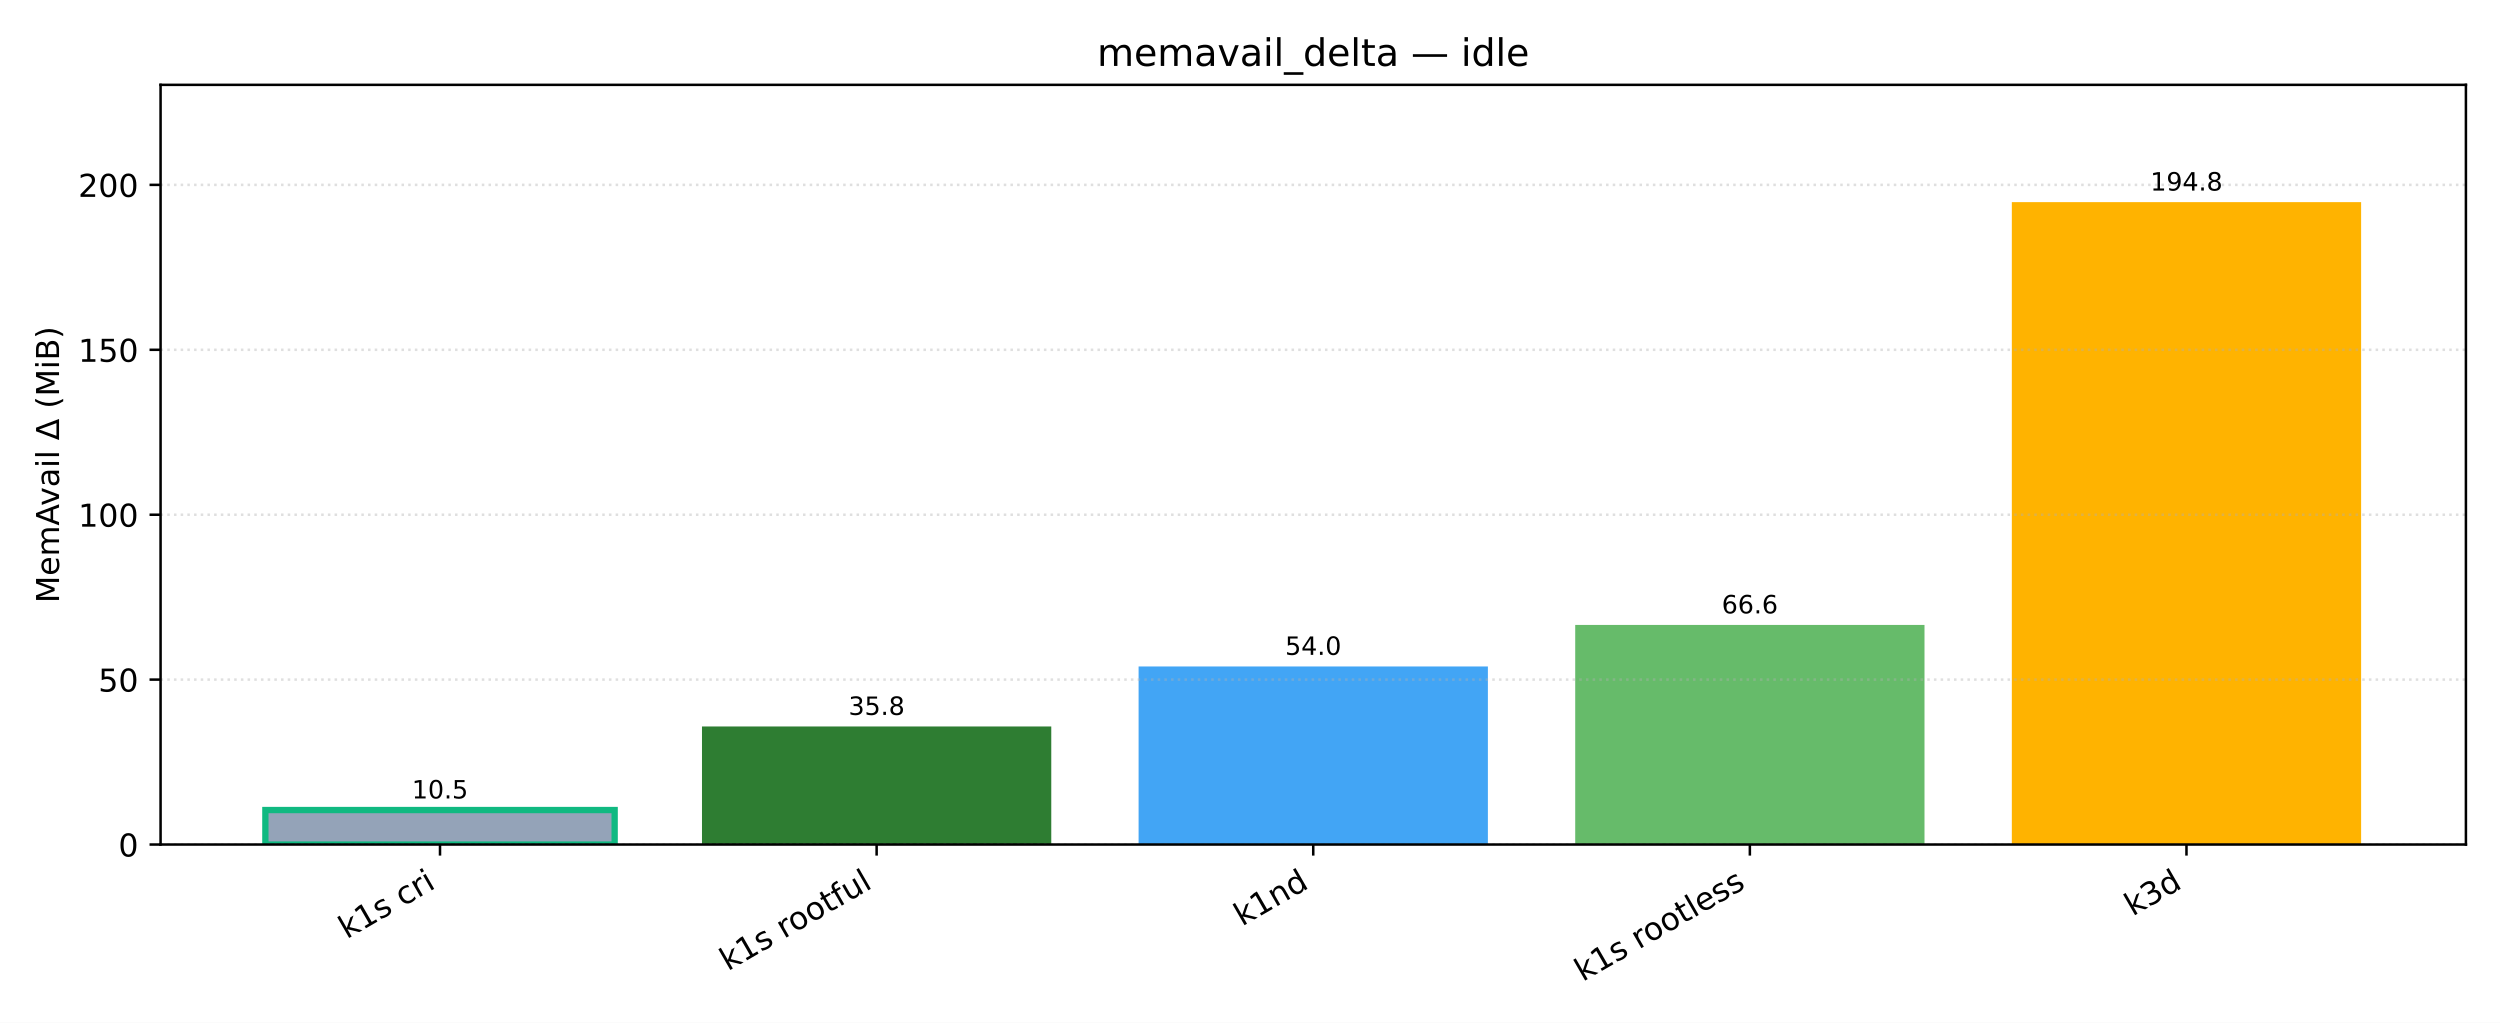
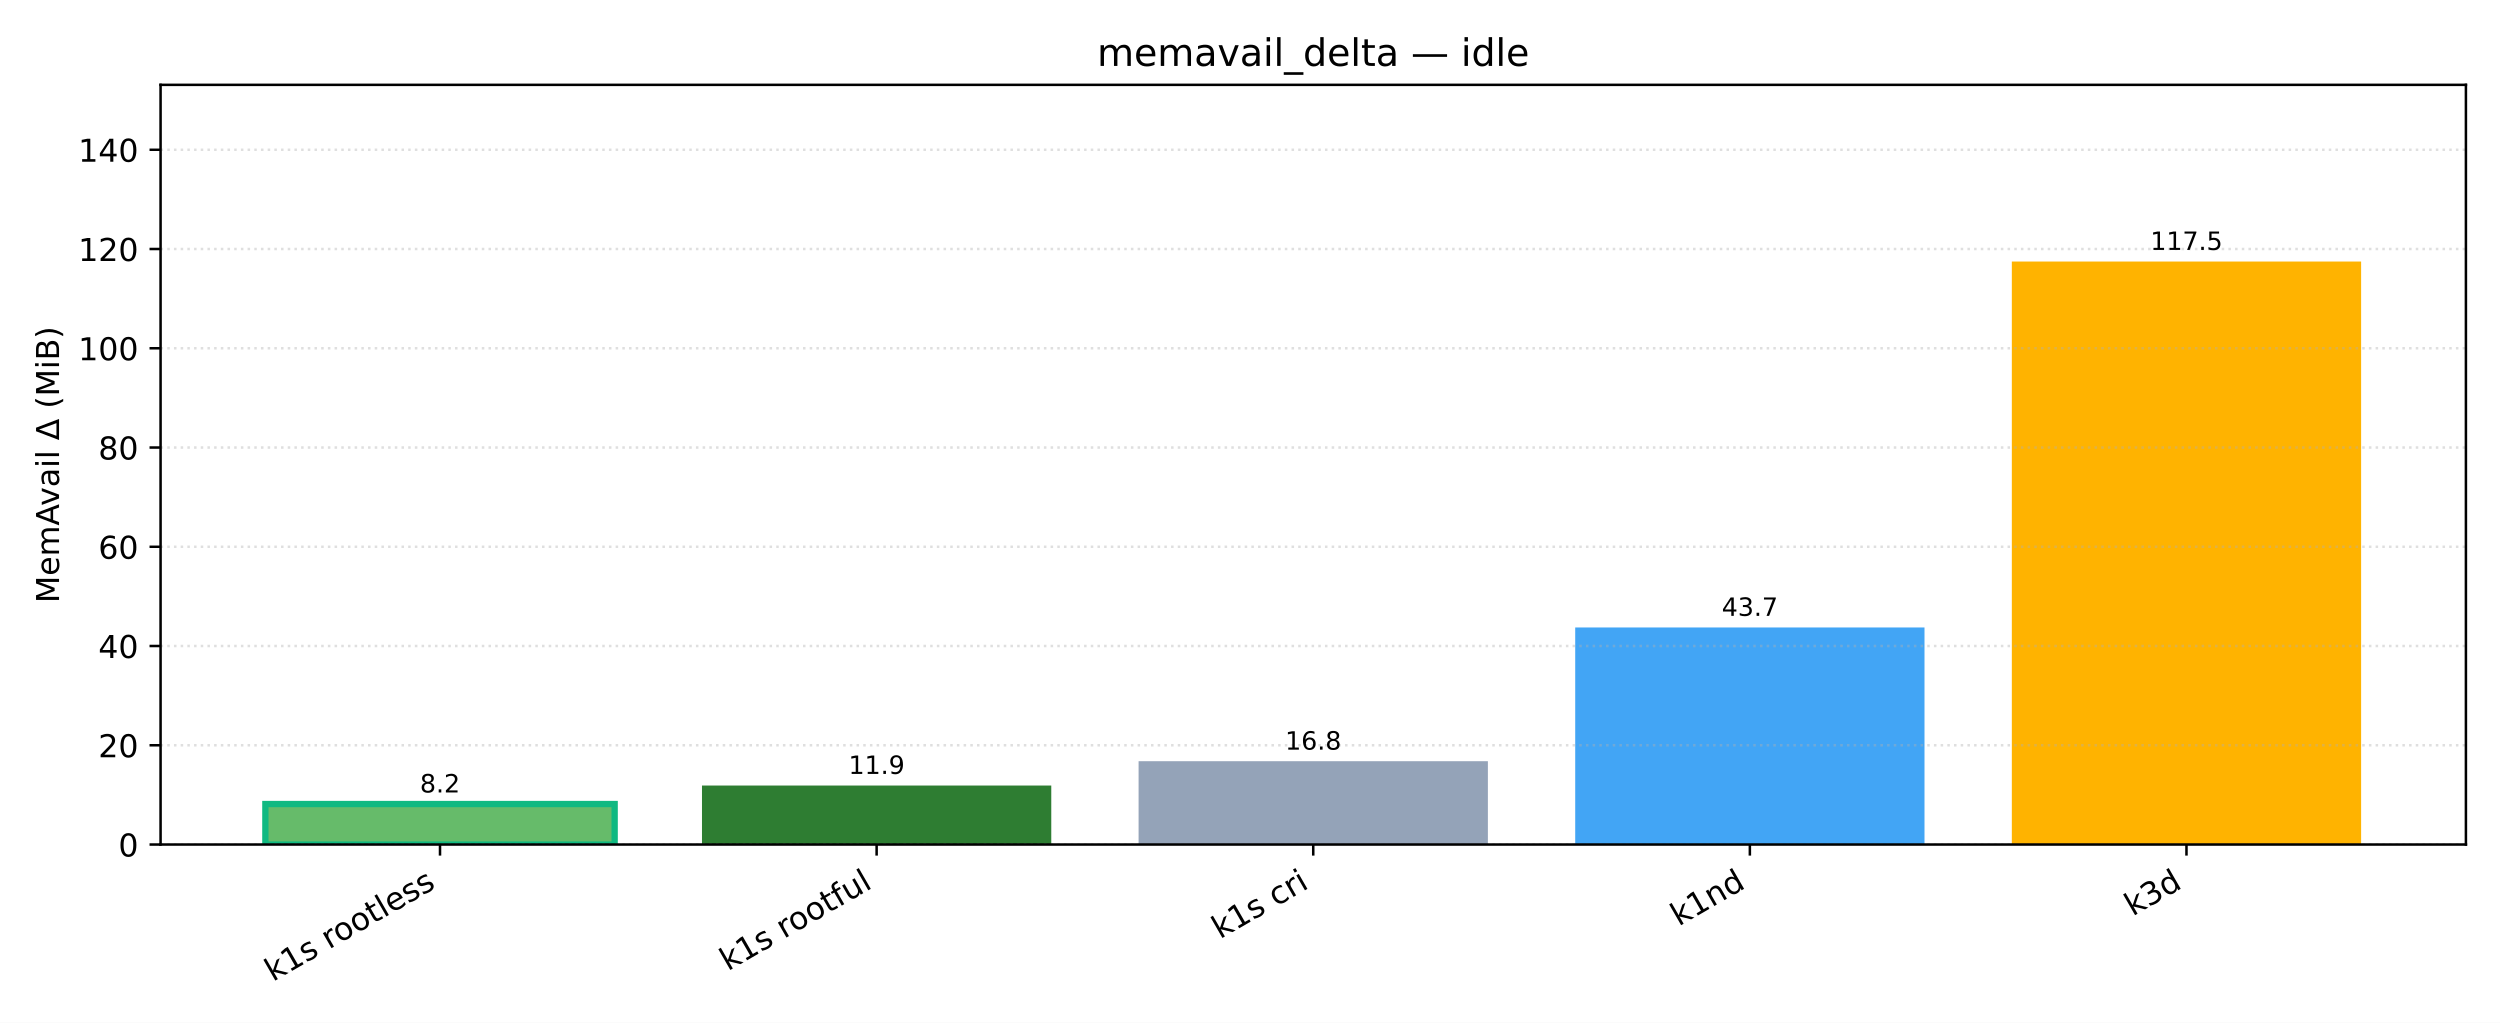
<svg xmlns="http://www.w3.org/2000/svg" xmlns:xlink="http://www.w3.org/1999/xlink" width="792pt" height="324pt" viewBox="0 0 792 324" version="1.1">
  <defs>
    <style type="text/css">*{stroke-linejoin: round; stroke-linecap: butt}</style>
  </defs>
  <g id="figure_1">
    <g id="patch_1">
      <path d="M 0 324  L 792 324  L 792 0  L 0 0  z " style="fill: #ffffff" />
    </g>
    <g id="axes_1">
      <g id="patch_2">
        <path d="M 50.87 267.545  L 781.2 267.545  L 781.2 26.88  L 50.87 26.88  z " style="fill: #ffffff" />
      </g>
      <g id="patch_3">
-         <path d="M 84.067 267.545  L 194.723 267.545  L 194.723 256.619  L 84.067 256.619  z " clip-path="url(#p83963522a8)" style="fill: #94a3b8; stroke: #10b981; stroke-width: 2; stroke-linejoin: miter" />
+         <path d="M 84.067 267.545  L 194.723 267.545  L 194.723 254.717  L 84.067 254.717  z " clip-path="url(#pe40b567019)" style="fill: #66bb6a; stroke: #10b981; stroke-width: 2; stroke-linejoin: miter" />
      </g>
      <g id="patch_4">
-         <path d="M 222.387 267.545  L 333.043 267.545  L 333.043 230.151  L 222.387 230.151  z " clip-path="url(#p83963522a8)" style="fill: #2e7d32" />
+         <path d="M 222.387 267.545  L 333.043 267.545  L 333.043 248.846  L 222.387 248.846  z " clip-path="url(#pe40b567019)" style="fill: #2e7d32" />
      </g>
      <g id="patch_5">
-         <path d="M 360.707 267.545  L 471.363 267.545  L 471.363 211.127  L 360.707 211.127  z " clip-path="url(#p83963522a8)" style="fill: #42a5f5" />
+         <path d="M 360.707 267.545  L 471.363 267.545  L 471.363 241.151  L 360.707 241.151  z " clip-path="url(#pe40b567019)" style="fill: #94a3b8" />
      </g>
      <g id="patch_6">
-         <path d="M 499.027 267.545  L 609.683 267.545  L 609.683 197.985  L 499.027 197.985  z " clip-path="url(#p83963522a8)" style="fill: #66bb6a" />
+         <path d="M 499.027 267.545  L 609.683 267.545  L 609.683 198.771  L 499.027 198.771  z " clip-path="url(#pe40b567019)" style="fill: #42a5f5" />
      </g>
      <g id="patch_7">
-         <path d="M 637.347 267.545  L 748.003 267.545  L 748.003 64.038  L 637.347 64.038  z " clip-path="url(#p83963522a8)" style="fill: #ffb300" />
+         <path d="M 637.347 267.545  L 748.003 267.545  L 748.003 82.844  L 637.347 82.844  z " clip-path="url(#pe40b567019)" style="fill: #ffb300" />
      </g>
      <g id="matplotlib.axis_1">
        <g id="xtick_1">
          <g id="line2d_1">
            <defs>
-               <path id="m6df97c740c" d="M 0 0  L 0 3.5  " style="stroke: #000000; stroke-width: 0.8" />
+               <path id="mf2a57182f2" d="M 0 0  L 0 3.5  " style="stroke: #000000; stroke-width: 0.8" />
            </defs>
            <g>
-               <use xlink:href="#m6df97c740c" x="139.395" y="267.545" style="stroke: #000000; stroke-width: 0.8" />
+               <use xlink:href="#mf2a57182f2" x="139.395" y="267.545" style="stroke: #000000; stroke-width: 0.8" />
            </g>
          </g>
          <g id="text_1">
-             <g transform="translate(109.8384 297.59) rotate(-30) scale(0.1 -0.1)">
+             <g transform="translate(86.45031 311.0931) rotate(-30) scale(0.1 -0.1)">
              <defs>
                <path id="DejaVuSans-6b" d="M 581 4863  L 1159 4863  L 1159 1991  L 2875 3500  L 3609 3500  L 1753 1863  L 3688 0  L 2938 0  L 1159 1709  L 1159 0  L 581 0  L 581 4863  z " transform="scale(0.015625)" />
                <path id="DejaVuSans-31" d="M 794 531  L 1825 531  L 1825 4091  L 703 3866  L 703 4441  L 1819 4666  L 2450 4666  L 2450 531  L 3481 531  L 3481 0  L 794 0  L 794 531  z " transform="scale(0.015625)" />
                <path id="DejaVuSans-73" d="M 2834 3397  L 2834 2853  Q 2591 2978 2328 3040  Q 2066 3103 1784 3103  Q 1356 3103 1142 2972  Q 928 2841 928 2578  Q 928 2378 1081 2264  Q 1234 2150 1697 2047  L 1894 2003  Q 2506 1872 2764 1633  Q 3022 1394 3022 966  Q 3022 478 2636 193  Q 2250 -91 1575 -91  Q 1294 -91 989 -36  Q 684 19 347 128  L 347 722  Q 666 556 975 473  Q 1284 391 1588 391  Q 1994 391 2212 530  Q 2431 669 2431 922  Q 2431 1156 2273 1281  Q 2116 1406 1581 1522  L 1381 1569  Q 847 1681 609 1914  Q 372 2147 372 2553  Q 372 3047 722 3315  Q 1072 3584 1716 3584  Q 2034 3584 2315 3537  Q 2597 3491 2834 3397  z " transform="scale(0.015625)" />
                <path id="DejaVuSans-20" transform="scale(0.015625)" />
-                 <path id="DejaVuSans-63" d="M 3122 3366  L 3122 2828  Q 2878 2963 2633 3030  Q 2388 3097 2138 3097  Q 1578 3097 1268 2742  Q 959 2388 959 1747  Q 959 1106 1268 751  Q 1578 397 2138 397  Q 2388 397 2633 464  Q 2878 531 3122 666  L 3122 134  Q 2881 22 2623 -34  Q 2366 -91 2075 -91  Q 1284 -91 818 406  Q 353 903 353 1747  Q 353 2603 823 3093  Q 1294 3584 2113 3584  Q 2378 3584 2631 3529  Q 2884 3475 3122 3366  z " transform="scale(0.015625)" />
                <path id="DejaVuSans-72" d="M 2631 2963  Q 2534 3019 2420 3045  Q 2306 3072 2169 3072  Q 1681 3072 1420 2755  Q 1159 2438 1159 1844  L 1159 0  L 581 0  L 581 3500  L 1159 3500  L 1159 2956  Q 1341 3275 1631 3429  Q 1922 3584 2338 3584  Q 2397 3584 2469 3576  Q 2541 3569 2628 3553  L 2631 2963  z " transform="scale(0.015625)" />
-                 <path id="DejaVuSans-69" d="M 603 3500  L 1178 3500  L 1178 0  L 603 0  L 603 3500  z M 603 4863  L 1178 4863  L 1178 4134  L 603 4134  L 603 4863  z " transform="scale(0.015625)" />
-               </defs>
-               <use xlink:href="#DejaVuSans-6b" />
-               <use xlink:href="#DejaVuSans-31" transform="translate(57.91016 0)" />
-               <use xlink:href="#DejaVuSans-73" transform="translate(121.5332 0)" />
-               <use xlink:href="#DejaVuSans-20" transform="translate(173.6328 0)" />
-               <use xlink:href="#DejaVuSans-63" transform="translate(205.4199 0)" />
-               <use xlink:href="#DejaVuSans-72" transform="translate(260.4004 0)" />
-               <use xlink:href="#DejaVuSans-69" transform="translate(301.5137 0)" />
-             </g>
-           </g>
-         </g>
-         <g id="xtick_2">
-           <g id="line2d_2">
-             <g>
-               <use xlink:href="#m6df97c740c" x="277.715" y="267.545" style="stroke: #000000; stroke-width: 0.8" />
-             </g>
-           </g>
-           <g id="text_2">
-             <g transform="translate(230.5849 307.7361) rotate(-30) scale(0.1 -0.1)">
-               <defs>
                <path id="DejaVuSans-6f" d="M 1959 3097  Q 1497 3097 1228 2736  Q 959 2375 959 1747  Q 959 1119 1226 758  Q 1494 397 1959 397  Q 2419 397 2687 759  Q 2956 1122 2956 1747  Q 2956 2369 2687 2733  Q 2419 3097 1959 3097  z M 1959 3584  Q 2709 3584 3137 3096  Q 3566 2609 3566 1747  Q 3566 888 3137 398  Q 2709 -91 1959 -91  Q 1206 -91 779 398  Q 353 888 353 1747  Q 353 2609 779 3096  Q 1206 3584 1959 3584  z " transform="scale(0.015625)" />
                <path id="DejaVuSans-74" d="M 1172 4494  L 1172 3500  L 2356 3500  L 2356 3053  L 1172 3053  L 1172 1153  Q 1172 725 1289 603  Q 1406 481 1766 481  L 2356 481  L 2356 0  L 1766 0  Q 1100 0 847 248  Q 594 497 594 1153  L 594 3053  L 172 3053  L 172 3500  L 594 3500  L 594 4494  L 1172 4494  z " transform="scale(0.015625)" />
-                 <path id="DejaVuSans-66" d="M 2375 4863  L 2375 4384  L 1825 4384  Q 1516 4384 1395 4259  Q 1275 4134 1275 3809  L 1275 3500  L 2222 3500  L 2222 3053  L 1275 3053  L 1275 0  L 697 0  L 697 3053  L 147 3053  L 147 3500  L 697 3500  L 697 3744  Q 697 4328 969 4595  Q 1241 4863 1831 4863  L 2375 4863  z " transform="scale(0.015625)" />
-                 <path id="DejaVuSans-75" d="M 544 1381  L 544 3500  L 1119 3500  L 1119 1403  Q 1119 906 1312 657  Q 1506 409 1894 409  Q 2359 409 2629 706  Q 2900 1003 2900 1516  L 2900 3500  L 3475 3500  L 3475 0  L 2900 0  L 2900 538  Q 2691 219 2414 64  Q 2138 -91 1772 -91  Q 1169 -91 856 284  Q 544 659 544 1381  z M 1991 3584  L 1991 3584  z " transform="scale(0.015625)" />
                <path id="DejaVuSans-6c" d="M 603 4863  L 1178 4863  L 1178 0  L 603 0  L 603 4863  z " transform="scale(0.015625)" />
-               </defs>
-               <use xlink:href="#DejaVuSans-6b" />
-               <use xlink:href="#DejaVuSans-31" transform="translate(57.91016 0)" />
-               <use xlink:href="#DejaVuSans-73" transform="translate(121.5332 0)" />
-               <use xlink:href="#DejaVuSans-20" transform="translate(173.6328 0)" />
-               <use xlink:href="#DejaVuSans-72" transform="translate(205.4199 0)" />
-               <use xlink:href="#DejaVuSans-6f" transform="translate(244.2832 0)" />
-               <use xlink:href="#DejaVuSans-6f" transform="translate(305.4648 0)" />
-               <use xlink:href="#DejaVuSans-74" transform="translate(366.6465 0)" />
-               <use xlink:href="#DejaVuSans-66" transform="translate(405.8555 0)" />
-               <use xlink:href="#DejaVuSans-75" transform="translate(441.0605 0)" />
-               <use xlink:href="#DejaVuSans-6c" transform="translate(504.4395 0)" />
-             </g>
-           </g>
-         </g>
-         <g id="xtick_3">
-           <g id="line2d_3">
-             <g>
-               <use xlink:href="#m6df97c740c" x="416.035" y="267.545" style="stroke: #000000; stroke-width: 0.8" />
-             </g>
-           </g>
-           <g id="text_3">
-             <g transform="translate(393.4839 293.5454) rotate(-30) scale(0.1 -0.1)">
-               <defs>
-                 <path id="DejaVuSans-6e" d="M 3513 2113  L 3513 0  L 2938 0  L 2938 2094  Q 2938 2591 2744 2837  Q 2550 3084 2163 3084  Q 1697 3084 1428 2787  Q 1159 2491 1159 1978  L 1159 0  L 581 0  L 581 3500  L 1159 3500  L 1159 2956  Q 1366 3272 1645 3428  Q 1925 3584 2291 3584  Q 2894 3584 3203 3211  Q 3513 2838 3513 2113  z " transform="scale(0.015625)" />
-                 <path id="DejaVuSans-64" d="M 2906 2969  L 2906 4863  L 3481 4863  L 3481 0  L 2906 0  L 2906 525  Q 2725 213 2448 61  Q 2172 -91 1784 -91  Q 1150 -91 751 415  Q 353 922 353 1747  Q 353 2572 751 3078  Q 1150 3584 1784 3584  Q 2172 3584 2448 3432  Q 2725 3281 2906 2969  z M 947 1747  Q 947 1113 1208 752  Q 1469 391 1925 391  Q 2381 391 2643 752  Q 2906 1113 2906 1747  Q 2906 2381 2643 2742  Q 2381 3103 1925 3103  Q 1469 3103 1208 2742  Q 947 2381 947 1747  z " transform="scale(0.015625)" />
-               </defs>
-               <use xlink:href="#DejaVuSans-6b" />
-               <use xlink:href="#DejaVuSans-31" transform="translate(57.91016 0)" />
-               <use xlink:href="#DejaVuSans-6e" transform="translate(121.5332 0)" />
-               <use xlink:href="#DejaVuSans-64" transform="translate(184.9121 0)" />
-             </g>
-           </g>
-         </g>
-         <g id="xtick_4">
-           <g id="line2d_4">
-             <g>
-               <use xlink:href="#m6df97c740c" x="554.355" y="267.545" style="stroke: #000000; stroke-width: 0.8" />
-             </g>
-           </g>
-           <g id="text_4">
-             <g transform="translate(501.4105 311.0931) rotate(-30) scale(0.1 -0.1)">
-               <defs>
                <path id="DejaVuSans-65" d="M 3597 1894  L 3597 1613  L 953 1613  Q 991 1019 1311 708  Q 1631 397 2203 397  Q 2534 397 2845 478  Q 3156 559 3463 722  L 3463 178  Q 3153 47 2828 -22  Q 2503 -91 2169 -91  Q 1331 -91 842 396  Q 353 884 353 1716  Q 353 2575 817 3079  Q 1281 3584 2069 3584  Q 2775 3584 3186 3129  Q 3597 2675 3597 1894  z M 3022 2063  Q 3016 2534 2758 2815  Q 2500 3097 2075 3097  Q 1594 3097 1305 2825  Q 1016 2553 972 2059  L 3022 2063  z " transform="scale(0.015625)" />
              </defs>
              <use xlink:href="#DejaVuSans-6b" />
              <use xlink:href="#DejaVuSans-31" transform="translate(57.91016 0)" />
              <use xlink:href="#DejaVuSans-73" transform="translate(121.5332 0)" />
              <use xlink:href="#DejaVuSans-20" transform="translate(173.6328 0)" />
              <use xlink:href="#DejaVuSans-72" transform="translate(205.4199 0)" />
              <use xlink:href="#DejaVuSans-6f" transform="translate(244.2832 0)" />
              <use xlink:href="#DejaVuSans-6f" transform="translate(305.4648 0)" />
              <use xlink:href="#DejaVuSans-74" transform="translate(366.6465 0)" />
              <use xlink:href="#DejaVuSans-6c" transform="translate(405.8555 0)" />
              <use xlink:href="#DejaVuSans-65" transform="translate(433.6387 0)" />
              <use xlink:href="#DejaVuSans-73" transform="translate(495.1621 0)" />
              <use xlink:href="#DejaVuSans-73" transform="translate(547.2617 0)" />
            </g>
          </g>
        </g>
+         <g id="xtick_2">
+           <g id="line2d_2">
+             <g>
+               <use xlink:href="#mf2a57182f2" x="277.715" y="267.545" style="stroke: #000000; stroke-width: 0.8" />
+             </g>
+           </g>
+           <g id="text_2">
+             <g transform="translate(230.5849 307.7361) rotate(-30) scale(0.1 -0.1)">
+               <defs>
+                 <path id="DejaVuSans-66" d="M 2375 4863  L 2375 4384  L 1825 4384  Q 1516 4384 1395 4259  Q 1275 4134 1275 3809  L 1275 3500  L 2222 3500  L 2222 3053  L 1275 3053  L 1275 0  L 697 0  L 697 3053  L 147 3053  L 147 3500  L 697 3500  L 697 3744  Q 697 4328 969 4595  Q 1241 4863 1831 4863  L 2375 4863  z " transform="scale(0.015625)" />
+                 <path id="DejaVuSans-75" d="M 544 1381  L 544 3500  L 1119 3500  L 1119 1403  Q 1119 906 1312 657  Q 1506 409 1894 409  Q 2359 409 2629 706  Q 2900 1003 2900 1516  L 2900 3500  L 3475 3500  L 3475 0  L 2900 0  L 2900 538  Q 2691 219 2414 64  Q 2138 -91 1772 -91  Q 1169 -91 856 284  Q 544 659 544 1381  z M 1991 3584  L 1991 3584  z " transform="scale(0.015625)" />
+               </defs>
+               <use xlink:href="#DejaVuSans-6b" />
+               <use xlink:href="#DejaVuSans-31" transform="translate(57.91016 0)" />
+               <use xlink:href="#DejaVuSans-73" transform="translate(121.5332 0)" />
+               <use xlink:href="#DejaVuSans-20" transform="translate(173.6328 0)" />
+               <use xlink:href="#DejaVuSans-72" transform="translate(205.4199 0)" />
+               <use xlink:href="#DejaVuSans-6f" transform="translate(244.2832 0)" />
+               <use xlink:href="#DejaVuSans-6f" transform="translate(305.4648 0)" />
+               <use xlink:href="#DejaVuSans-74" transform="translate(366.6465 0)" />
+               <use xlink:href="#DejaVuSans-66" transform="translate(405.8555 0)" />
+               <use xlink:href="#DejaVuSans-75" transform="translate(441.0605 0)" />
+               <use xlink:href="#DejaVuSans-6c" transform="translate(504.4395 0)" />
+             </g>
+           </g>
+         </g>
+         <g id="xtick_3">
+           <g id="line2d_3">
+             <g>
+               <use xlink:href="#mf2a57182f2" x="416.035" y="267.545" style="stroke: #000000; stroke-width: 0.8" />
+             </g>
+           </g>
+           <g id="text_3">
+             <g transform="translate(386.4786 297.59) rotate(-30) scale(0.1 -0.1)">
+               <defs>
+                 <path id="DejaVuSans-63" d="M 3122 3366  L 3122 2828  Q 2878 2963 2633 3030  Q 2388 3097 2138 3097  Q 1578 3097 1268 2742  Q 959 2388 959 1747  Q 959 1106 1268 751  Q 1578 397 2138 397  Q 2388 397 2633 464  Q 2878 531 3122 666  L 3122 134  Q 2881 22 2623 -34  Q 2366 -91 2075 -91  Q 1284 -91 818 406  Q 353 903 353 1747  Q 353 2603 823 3093  Q 1294 3584 2113 3584  Q 2378 3584 2631 3529  Q 2884 3475 3122 3366  z " transform="scale(0.015625)" />
+                 <path id="DejaVuSans-69" d="M 603 3500  L 1178 3500  L 1178 0  L 603 0  L 603 3500  z M 603 4863  L 1178 4863  L 1178 4134  L 603 4134  L 603 4863  z " transform="scale(0.015625)" />
+               </defs>
+               <use xlink:href="#DejaVuSans-6b" />
+               <use xlink:href="#DejaVuSans-31" transform="translate(57.91016 0)" />
+               <use xlink:href="#DejaVuSans-73" transform="translate(121.5332 0)" />
+               <use xlink:href="#DejaVuSans-20" transform="translate(173.6328 0)" />
+               <use xlink:href="#DejaVuSans-63" transform="translate(205.4199 0)" />
+               <use xlink:href="#DejaVuSans-72" transform="translate(260.4004 0)" />
+               <use xlink:href="#DejaVuSans-69" transform="translate(301.5137 0)" />
+             </g>
+           </g>
+         </g>
+         <g id="xtick_4">
+           <g id="line2d_4">
+             <g>
+               <use xlink:href="#mf2a57182f2" x="554.355" y="267.545" style="stroke: #000000; stroke-width: 0.8" />
+             </g>
+           </g>
+           <g id="text_4">
+             <g transform="translate(531.804 293.5454) rotate(-30) scale(0.1 -0.1)">
+               <defs>
+                 <path id="DejaVuSans-6e" d="M 3513 2113  L 3513 0  L 2938 0  L 2938 2094  Q 2938 2591 2744 2837  Q 2550 3084 2163 3084  Q 1697 3084 1428 2787  Q 1159 2491 1159 1978  L 1159 0  L 581 0  L 581 3500  L 1159 3500  L 1159 2956  Q 1366 3272 1645 3428  Q 1925 3584 2291 3584  Q 2894 3584 3203 3211  Q 3513 2838 3513 2113  z " transform="scale(0.015625)" />
+                 <path id="DejaVuSans-64" d="M 2906 2969  L 2906 4863  L 3481 4863  L 3481 0  L 2906 0  L 2906 525  Q 2725 213 2448 61  Q 2172 -91 1784 -91  Q 1150 -91 751 415  Q 353 922 353 1747  Q 353 2572 751 3078  Q 1150 3584 1784 3584  Q 2172 3584 2448 3432  Q 2725 3281 2906 2969  z M 947 1747  Q 947 1113 1208 752  Q 1469 391 1925 391  Q 2381 391 2643 752  Q 2906 1113 2906 1747  Q 2906 2381 2643 2742  Q 2381 3103 1925 3103  Q 1469 3103 1208 2742  Q 947 2381 947 1747  z " transform="scale(0.015625)" />
+               </defs>
+               <use xlink:href="#DejaVuSans-6b" />
+               <use xlink:href="#DejaVuSans-31" transform="translate(57.91016 0)" />
+               <use xlink:href="#DejaVuSans-6e" transform="translate(121.5332 0)" />
+               <use xlink:href="#DejaVuSans-64" transform="translate(184.9121 0)" />
+             </g>
+           </g>
+         </g>
        <g id="xtick_5">
          <g id="line2d_5">
            <g>
-               <use xlink:href="#m6df97c740c" x="692.675" y="267.545" style="stroke: #000000; stroke-width: 0.8" />
+               <use xlink:href="#mf2a57182f2" x="692.675" y="267.545" style="stroke: #000000; stroke-width: 0.8" />
            </g>
          </g>
          <g id="text_5">
            <g transform="translate(675.6125 290.3767) rotate(-30) scale(0.1 -0.1)">
              <defs>
                <path id="DejaVuSans-33" d="M 2597 2516  Q 3050 2419 3304 2112  Q 3559 1806 3559 1356  Q 3559 666 3084 287  Q 2609 -91 1734 -91  Q 1441 -91 1130 -33  Q 819 25 488 141  L 488 750  Q 750 597 1062 519  Q 1375 441 1716 441  Q 2309 441 2620 675  Q 2931 909 2931 1356  Q 2931 1769 2642 2001  Q 2353 2234 1838 2234  L 1294 2234  L 1294 2753  L 1863 2753  Q 2328 2753 2575 2939  Q 2822 3125 2822 3475  Q 2822 3834 2567 4026  Q 2313 4219 1838 4219  Q 1578 4219 1281 4162  Q 984 4106 628 3988  L 628 4550  Q 988 4650 1302 4700  Q 1616 4750 1894 4750  Q 2613 4750 3031 4423  Q 3450 4097 3450 3541  Q 3450 3153 3228 2886  Q 3006 2619 2597 2516  z " transform="scale(0.015625)" />
              </defs>
              <use xlink:href="#DejaVuSans-6b" />
              <use xlink:href="#DejaVuSans-33" transform="translate(57.91016 0)" />
              <use xlink:href="#DejaVuSans-64" transform="translate(121.5332 0)" />
            </g>
          </g>
        </g>
      </g>
      <g id="matplotlib.axis_2">
        <g id="ytick_1">
          <g id="line2d_6">
-             <path d="M 50.87 267.545  L 781.2 267.545  " clip-path="url(#p83963522a8)" style="fill: none; stroke-dasharray: 0.8,1.32; stroke-dashoffset: 0; stroke: #b0b0b0; stroke-opacity: 0.4; stroke-width: 0.8" />
+             <path d="M 50.87 267.545  L 781.2 267.545  " clip-path="url(#pe40b567019)" style="fill: none; stroke-dasharray: 0.8,1.32; stroke-dashoffset: 0; stroke: #b0b0b0; stroke-opacity: 0.4; stroke-width: 0.8" />
          </g>
          <g id="line2d_7">
            <defs>
-               <path id="m4da807675c" d="M 0 0  L -3.5 0  " style="stroke: #000000; stroke-width: 0.8" />
+               <path id="m809040f897" d="M 0 0  L -3.5 0  " style="stroke: #000000; stroke-width: 0.8" />
            </defs>
            <g>
-               <use xlink:href="#m4da807675c" x="50.87" y="267.545" style="stroke: #000000; stroke-width: 0.8" />
+               <use xlink:href="#m809040f897" x="50.87" y="267.545" style="stroke: #000000; stroke-width: 0.8" />
            </g>
          </g>
          <g id="text_6">
            <g transform="translate(37.5075 271.3447) scale(0.1 -0.1)">
              <defs>
                <path id="DejaVuSans-30" d="M 2034 4250  Q 1547 4250 1301 3770  Q 1056 3291 1056 2328  Q 1056 1369 1301 889  Q 1547 409 2034 409  Q 2525 409 2770 889  Q 3016 1369 3016 2328  Q 3016 3291 2770 3770  Q 2525 4250 2034 4250  z M 2034 4750  Q 2819 4750 3233 4129  Q 3647 3509 3647 2328  Q 3647 1150 3233 529  Q 2819 -91 2034 -91  Q 1250 -91 836 529  Q 422 1150 422 2328  Q 422 3509 836 4129  Q 1250 4750 2034 4750  z " transform="scale(0.015625)" />
              </defs>
              <use xlink:href="#DejaVuSans-30" />
            </g>
          </g>
        </g>
        <g id="ytick_2">
          <g id="line2d_8">
-             <path d="M 50.87 215.302  L 781.2 215.302  " clip-path="url(#p83963522a8)" style="fill: none; stroke-dasharray: 0.8,1.32; stroke-dashoffset: 0; stroke: #b0b0b0; stroke-opacity: 0.4; stroke-width: 0.8" />
+             <path d="M 50.87 236.103  L 781.2 236.103  " clip-path="url(#pe40b567019)" style="fill: none; stroke-dasharray: 0.8,1.32; stroke-dashoffset: 0; stroke: #b0b0b0; stroke-opacity: 0.4; stroke-width: 0.8" />
          </g>
          <g id="line2d_9">
            <g>
-               <use xlink:href="#m4da807675c" x="50.87" y="215.302" style="stroke: #000000; stroke-width: 0.8" />
+               <use xlink:href="#m809040f897" x="50.87" y="236.103" style="stroke: #000000; stroke-width: 0.8" />
            </g>
          </g>
          <g id="text_7">
-             <g transform="translate(31.145 219.1015) scale(0.1 -0.1)">
-               <defs>
-                 <path id="DejaVuSans-35" d="M 691 4666  L 3169 4666  L 3169 4134  L 1269 4134  L 1269 2991  Q 1406 3038 1543 3061  Q 1681 3084 1819 3084  Q 2600 3084 3056 2656  Q 3513 2228 3513 1497  Q 3513 744 3044 326  Q 2575 -91 1722 -91  Q 1428 -91 1123 -41  Q 819 9 494 109  L 494 744  Q 775 591 1075 516  Q 1375 441 1709 441  Q 2250 441 2565 725  Q 2881 1009 2881 1497  Q 2881 1984 2565 2268  Q 2250 2553 1709 2553  Q 1456 2553 1204 2497  Q 953 2441 691 2322  L 691 4666  z " transform="scale(0.015625)" />
-               </defs>
-               <use xlink:href="#DejaVuSans-35" />
+             <g transform="translate(31.145 239.902) scale(0.1 -0.1)">
+               <defs>
+                 <path id="DejaVuSans-32" d="M 1228 531  L 3431 531  L 3431 0  L 469 0  L 469 531  Q 828 903 1448 1529  Q 2069 2156 2228 2338  Q 2531 2678 2651 2914  Q 2772 3150 2772 3378  Q 2772 3750 2511 3984  Q 2250 4219 1831 4219  Q 1534 4219 1204 4116  Q 875 4013 500 3803  L 500 4441  Q 881 4594 1212 4672  Q 1544 4750 1819 4750  Q 2544 4750 2975 4387  Q 3406 4025 3406 3419  Q 3406 3131 3298 2873  Q 3191 2616 2906 2266  Q 2828 2175 2409 1742  Q 1991 1309 1228 531  z " transform="scale(0.015625)" />
+               </defs>
+               <use xlink:href="#DejaVuSans-32" />
              <use xlink:href="#DejaVuSans-30" transform="translate(63.62305 0)" />
            </g>
          </g>
        </g>
        <g id="ytick_3">
          <g id="line2d_10">
-             <path d="M 50.87 163.059  L 781.2 163.059  " clip-path="url(#p83963522a8)" style="fill: none; stroke-dasharray: 0.8,1.32; stroke-dashoffset: 0; stroke: #b0b0b0; stroke-opacity: 0.4; stroke-width: 0.8" />
+             <path d="M 50.87 204.66  L 781.2 204.66  " clip-path="url(#pe40b567019)" style="fill: none; stroke-dasharray: 0.8,1.32; stroke-dashoffset: 0; stroke: #b0b0b0; stroke-opacity: 0.4; stroke-width: 0.8" />
          </g>
          <g id="line2d_11">
            <g>
-               <use xlink:href="#m4da807675c" x="50.87" y="163.059" style="stroke: #000000; stroke-width: 0.8" />
+               <use xlink:href="#m809040f897" x="50.87" y="204.66" style="stroke: #000000; stroke-width: 0.8" />
            </g>
          </g>
          <g id="text_8">
-             <g transform="translate(24.7825 166.8584) scale(0.1 -0.1)">
+             <g transform="translate(31.145 208.4593) scale(0.1 -0.1)">
+               <defs>
+                 <path id="DejaVuSans-34" d="M 2419 4116  L 825 1625  L 2419 1625  L 2419 4116  z M 2253 4666  L 3047 4666  L 3047 1625  L 3713 1625  L 3713 1100  L 3047 1100  L 3047 0  L 2419 0  L 2419 1100  L 313 1100  L 313 1709  L 2253 4666  z " transform="scale(0.015625)" />
+               </defs>
+               <use xlink:href="#DejaVuSans-34" />
+               <use xlink:href="#DejaVuSans-30" transform="translate(63.62305 0)" />
+             </g>
+           </g>
+         </g>
+         <g id="ytick_4">
+           <g id="line2d_12">
+             <path d="M 50.87 173.217  L 781.2 173.217  " clip-path="url(#pe40b567019)" style="fill: none; stroke-dasharray: 0.8,1.32; stroke-dashoffset: 0; stroke: #b0b0b0; stroke-opacity: 0.4; stroke-width: 0.8" />
+           </g>
+           <g id="line2d_13">
+             <g>
+               <use xlink:href="#m809040f897" x="50.87" y="173.217" style="stroke: #000000; stroke-width: 0.8" />
+             </g>
+           </g>
+           <g id="text_9">
+             <g transform="translate(31.145 177.0166) scale(0.1 -0.1)">
+               <defs>
+                 <path id="DejaVuSans-36" d="M 2113 2584  Q 1688 2584 1439 2293  Q 1191 2003 1191 1497  Q 1191 994 1439 701  Q 1688 409 2113 409  Q 2538 409 2786 701  Q 3034 994 3034 1497  Q 3034 2003 2786 2293  Q 2538 2584 2113 2584  z M 3366 4563  L 3366 3988  Q 3128 4100 2886 4159  Q 2644 4219 2406 4219  Q 1781 4219 1451 3797  Q 1122 3375 1075 2522  Q 1259 2794 1537 2939  Q 1816 3084 2150 3084  Q 2853 3084 3261 2657  Q 3669 2231 3669 1497  Q 3669 778 3244 343  Q 2819 -91 2113 -91  Q 1303 -91 875 529  Q 447 1150 447 2328  Q 447 3434 972 4092  Q 1497 4750 2381 4750  Q 2619 4750 2861 4703  Q 3103 4656 3366 4563  z " transform="scale(0.015625)" />
+               </defs>
+               <use xlink:href="#DejaVuSans-36" />
+               <use xlink:href="#DejaVuSans-30" transform="translate(63.62305 0)" />
+             </g>
+           </g>
+         </g>
+         <g id="ytick_5">
+           <g id="line2d_14">
+             <path d="M 50.87 141.775  L 781.2 141.775  " clip-path="url(#pe40b567019)" style="fill: none; stroke-dasharray: 0.8,1.32; stroke-dashoffset: 0; stroke: #b0b0b0; stroke-opacity: 0.4; stroke-width: 0.8" />
+           </g>
+           <g id="line2d_15">
+             <g>
+               <use xlink:href="#m809040f897" x="50.87" y="141.775" style="stroke: #000000; stroke-width: 0.8" />
+             </g>
+           </g>
+           <g id="text_10">
+             <g transform="translate(31.145 145.574) scale(0.1 -0.1)">
+               <defs>
+                 <path id="DejaVuSans-38" d="M 2034 2216  Q 1584 2216 1326 1975  Q 1069 1734 1069 1313  Q 1069 891 1326 650  Q 1584 409 2034 409  Q 2484 409 2743 651  Q 3003 894 3003 1313  Q 3003 1734 2745 1975  Q 2488 2216 2034 2216  z M 1403 2484  Q 997 2584 770 2862  Q 544 3141 544 3541  Q 544 4100 942 4425  Q 1341 4750 2034 4750  Q 2731 4750 3128 4425  Q 3525 4100 3525 3541  Q 3525 3141 3298 2862  Q 3072 2584 2669 2484  Q 3125 2378 3379 2068  Q 3634 1759 3634 1313  Q 3634 634 3220 271  Q 2806 -91 2034 -91  Q 1263 -91 848 271  Q 434 634 434 1313  Q 434 1759 690 2068  Q 947 2378 1403 2484  z M 1172 3481  Q 1172 3119 1398 2916  Q 1625 2713 2034 2713  Q 2441 2713 2670 2916  Q 2900 3119 2900 3481  Q 2900 3844 2670 4047  Q 2441 4250 2034 4250  Q 1625 4250 1398 4047  Q 1172 3844 1172 3481  z " transform="scale(0.015625)" />
+               </defs>
+               <use xlink:href="#DejaVuSans-38" />
+               <use xlink:href="#DejaVuSans-30" transform="translate(63.62305 0)" />
+             </g>
+           </g>
+         </g>
+         <g id="ytick_6">
+           <g id="line2d_16">
+             <path d="M 50.87 110.332  L 781.2 110.332  " clip-path="url(#pe40b567019)" style="fill: none; stroke-dasharray: 0.8,1.32; stroke-dashoffset: 0; stroke: #b0b0b0; stroke-opacity: 0.4; stroke-width: 0.8" />
+           </g>
+           <g id="line2d_17">
+             <g>
+               <use xlink:href="#m809040f897" x="50.87" y="110.332" style="stroke: #000000; stroke-width: 0.8" />
+             </g>
+           </g>
+           <g id="text_11">
+             <g transform="translate(24.7825 114.1313) scale(0.1 -0.1)">
              <use xlink:href="#DejaVuSans-31" />
              <use xlink:href="#DejaVuSans-30" transform="translate(63.62305 0)" />
              <use xlink:href="#DejaVuSans-30" transform="translate(127.2461 0)" />
            </g>
          </g>
        </g>
-         <g id="ytick_4">
-           <g id="line2d_12">
-             <path d="M 50.87 110.816  L 781.2 110.816  " clip-path="url(#p83963522a8)" style="fill: none; stroke-dasharray: 0.8,1.32; stroke-dashoffset: 0; stroke: #b0b0b0; stroke-opacity: 0.4; stroke-width: 0.8" />
-           </g>
-           <g id="line2d_13">
-             <g>
-               <use xlink:href="#m4da807675c" x="50.87" y="110.816" style="stroke: #000000; stroke-width: 0.8" />
-             </g>
-           </g>
-           <g id="text_9">
-             <g transform="translate(24.7825 114.6152) scale(0.1 -0.1)">
+         <g id="ytick_7">
+           <g id="line2d_18">
+             <path d="M 50.87 78.889  L 781.2 78.889  " clip-path="url(#pe40b567019)" style="fill: none; stroke-dasharray: 0.8,1.32; stroke-dashoffset: 0; stroke: #b0b0b0; stroke-opacity: 0.4; stroke-width: 0.8" />
+           </g>
+           <g id="line2d_19">
+             <g>
+               <use xlink:href="#m809040f897" x="50.87" y="78.889" style="stroke: #000000; stroke-width: 0.8" />
+             </g>
+           </g>
+           <g id="text_12">
+             <g transform="translate(24.7825 82.6886) scale(0.1 -0.1)">
              <use xlink:href="#DejaVuSans-31" />
-               <use xlink:href="#DejaVuSans-35" transform="translate(63.62305 0)" />
+               <use xlink:href="#DejaVuSans-32" transform="translate(63.62305 0)" />
              <use xlink:href="#DejaVuSans-30" transform="translate(127.2461 0)" />
            </g>
          </g>
        </g>
-         <g id="ytick_5">
-           <g id="line2d_14">
-             <path d="M 50.87 58.573  L 781.2 58.573  " clip-path="url(#p83963522a8)" style="fill: none; stroke-dasharray: 0.8,1.32; stroke-dashoffset: 0; stroke: #b0b0b0; stroke-opacity: 0.4; stroke-width: 0.8" />
-           </g>
-           <g id="line2d_15">
-             <g>
-               <use xlink:href="#m4da807675c" x="50.87" y="58.573" style="stroke: #000000; stroke-width: 0.8" />
-             </g>
-           </g>
-           <g id="text_10">
-             <g transform="translate(24.7825 62.37204) scale(0.1 -0.1)">
-               <defs>
-                 <path id="DejaVuSans-32" d="M 1228 531  L 3431 531  L 3431 0  L 469 0  L 469 531  Q 828 903 1448 1529  Q 2069 2156 2228 2338  Q 2531 2678 2651 2914  Q 2772 3150 2772 3378  Q 2772 3750 2511 3984  Q 2250 4219 1831 4219  Q 1534 4219 1204 4116  Q 875 4013 500 3803  L 500 4441  Q 881 4594 1212 4672  Q 1544 4750 1819 4750  Q 2544 4750 2975 4387  Q 3406 4025 3406 3419  Q 3406 3131 3298 2873  Q 3191 2616 2906 2266  Q 2828 2175 2409 1742  Q 1991 1309 1228 531  z " transform="scale(0.015625)" />
-               </defs>
-               <use xlink:href="#DejaVuSans-32" />
-               <use xlink:href="#DejaVuSans-30" transform="translate(63.62305 0)" />
+         <g id="ytick_8">
+           <g id="line2d_20">
+             <path d="M 50.87 47.447  L 781.2 47.447  " clip-path="url(#pe40b567019)" style="fill: none; stroke-dasharray: 0.8,1.32; stroke-dashoffset: 0; stroke: #b0b0b0; stroke-opacity: 0.4; stroke-width: 0.8" />
+           </g>
+           <g id="line2d_21">
+             <g>
+               <use xlink:href="#m809040f897" x="50.87" y="47.447" style="stroke: #000000; stroke-width: 0.8" />
+             </g>
+           </g>
+           <g id="text_13">
+             <g transform="translate(24.7825 51.24592) scale(0.1 -0.1)">
+               <use xlink:href="#DejaVuSans-31" />
+               <use xlink:href="#DejaVuSans-34" transform="translate(63.62305 0)" />
              <use xlink:href="#DejaVuSans-30" transform="translate(127.2461 0)" />
            </g>
          </g>
        </g>
-         <g id="text_11">
+         <g id="text_14">
          <g transform="translate(18.70281 191.0354) rotate(-90) scale(0.1 -0.1)">
            <defs>
              <path id="DejaVuSans-4d" d="M 628 4666  L 1569 4666  L 2759 1491  L 3956 4666  L 4897 4666  L 4897 0  L 4281 0  L 4281 4097  L 3078 897  L 2444 897  L 1241 4097  L 1241 0  L 628 0  L 628 4666  z " transform="scale(0.015625)" />
              <path id="DejaVuSans-6d" d="M 3328 2828  Q 3544 3216 3844 3400  Q 4144 3584 4550 3584  Q 5097 3584 5394 3201  Q 5691 2819 5691 2113  L 5691 0  L 5113 0  L 5113 2094  Q 5113 2597 4934 2840  Q 4756 3084 4391 3084  Q 3944 3084 3684 2787  Q 3425 2491 3425 1978  L 3425 0  L 2847 0  L 2847 2094  Q 2847 2600 2669 2842  Q 2491 3084 2119 3084  Q 1678 3084 1418 2786  Q 1159 2488 1159 1978  L 1159 0  L 581 0  L 581 3500  L 1159 3500  L 1159 2956  Q 1356 3278 1631 3431  Q 1906 3584 2284 3584  Q 2666 3584 2933 3390  Q 3200 3197 3328 2828  z " transform="scale(0.015625)" />
              <path id="DejaVuSans-41" d="M 2188 4044  L 1331 1722  L 3047 1722  L 2188 4044  z M 1831 4666  L 2547 4666  L 4325 0  L 3669 0  L 3244 1197  L 1141 1197  L 716 0  L 50 0  L 1831 4666  z " transform="scale(0.015625)" />
              <path id="DejaVuSans-76" d="M 191 3500  L 800 3500  L 1894 563  L 2988 3500  L 3597 3500  L 2284 0  L 1503 0  L 191 3500  z " transform="scale(0.015625)" />
              <path id="DejaVuSans-61" d="M 2194 1759  Q 1497 1759 1228 1600  Q 959 1441 959 1056  Q 959 750 1161 570  Q 1363 391 1709 391  Q 2188 391 2477 730  Q 2766 1069 2766 1631  L 2766 1759  L 2194 1759  z M 3341 1997  L 3341 0  L 2766 0  L 2766 531  Q 2569 213 2275 61  Q 1981 -91 1556 -91  Q 1019 -91 701 211  Q 384 513 384 1019  Q 384 1609 779 1909  Q 1175 2209 1959 2209  L 2766 2209  L 2766 2266  Q 2766 2663 2505 2880  Q 2244 3097 1772 3097  Q 1472 3097 1187 3025  Q 903 2953 641 2809  L 641 3341  Q 956 3463 1253 3523  Q 1550 3584 1831 3584  Q 2591 3584 2966 3190  Q 3341 2797 3341 1997  z " transform="scale(0.015625)" />
              <path id="DejaVuSans-394" d="M 2188 4044  L 906 525  L 3472 525  L 2188 4044  z M 50 0  L 1831 4666  L 2547 4666  L 4325 0  L 50 0  z " transform="scale(0.015625)" />
              <path id="DejaVuSans-28" d="M 1984 4856  Q 1566 4138 1362 3434  Q 1159 2731 1159 2009  Q 1159 1288 1364 580  Q 1569 -128 1984 -844  L 1484 -844  Q 1016 -109 783 600  Q 550 1309 550 2009  Q 550 2706 781 3412  Q 1013 4119 1484 4856  L 1984 4856  z " transform="scale(0.015625)" />
              <path id="DejaVuSans-42" d="M 1259 2228  L 1259 519  L 2272 519  Q 2781 519 3026 730  Q 3272 941 3272 1375  Q 3272 1813 3026 2020  Q 2781 2228 2272 2228  L 1259 2228  z M 1259 4147  L 1259 2741  L 2194 2741  Q 2656 2741 2882 2914  Q 3109 3088 3109 3444  Q 3109 3797 2882 3972  Q 2656 4147 2194 4147  L 1259 4147  z M 628 4666  L 2241 4666  Q 2963 4666 3353 4366  Q 3744 4066 3744 3513  Q 3744 3084 3544 2831  Q 3344 2578 2956 2516  Q 3422 2416 3680 2098  Q 3938 1781 3938 1306  Q 3938 681 3513 340  Q 3088 0 2303 0  L 628 0  L 628 4666  z " transform="scale(0.015625)" />
              <path id="DejaVuSans-29" d="M 513 4856  L 1013 4856  Q 1481 4119 1714 3412  Q 1947 2706 1947 2009  Q 1947 1309 1714 600  Q 1481 -109 1013 -844  L 513 -844  Q 928 -128 1133 580  Q 1338 1288 1338 2009  Q 1338 2731 1133 3434  Q 928 4138 513 4856  z " transform="scale(0.015625)" />
            </defs>
            <use xlink:href="#DejaVuSans-4d" />
            <use xlink:href="#DejaVuSans-65" transform="translate(86.2793 0)" />
            <use xlink:href="#DejaVuSans-6d" transform="translate(147.8027 0)" />
            <use xlink:href="#DejaVuSans-41" transform="translate(245.2148 0)" />
            <use xlink:href="#DejaVuSans-76" transform="translate(307.748 0)" />
            <use xlink:href="#DejaVuSans-61" transform="translate(366.9277 0)" />
            <use xlink:href="#DejaVuSans-69" transform="translate(428.207 0)" />
            <use xlink:href="#DejaVuSans-6c" transform="translate(455.9902 0)" />
            <use xlink:href="#DejaVuSans-20" transform="translate(483.7734 0)" />
            <use xlink:href="#DejaVuSans-394" transform="translate(515.5605 0)" />
            <use xlink:href="#DejaVuSans-20" transform="translate(583.9688 0)" />
            <use xlink:href="#DejaVuSans-28" transform="translate(615.7559 0)" />
            <use xlink:href="#DejaVuSans-4d" transform="translate(654.7695 0)" />
            <use xlink:href="#DejaVuSans-69" transform="translate(741.0488 0)" />
            <use xlink:href="#DejaVuSans-42" transform="translate(768.832 0)" />
            <use xlink:href="#DejaVuSans-29" transform="translate(837.4355 0)" />
          </g>
        </g>
      </g>
      <g id="patch_8">
        <path d="M 50.87 267.545  L 50.87 26.88  " style="fill: none; stroke: #000000; stroke-width: 0.8; stroke-linejoin: miter; stroke-linecap: square" />
      </g>
      <g id="patch_9">
        <path d="M 781.2 267.545  L 781.2 26.88  " style="fill: none; stroke: #000000; stroke-width: 0.8; stroke-linejoin: miter; stroke-linecap: square" />
      </g>
      <g id="patch_10">
        <path d="M 50.87 267.545  L 781.2 267.545  " style="fill: none; stroke: #000000; stroke-width: 0.8; stroke-linejoin: miter; stroke-linecap: square" />
      </g>
      <g id="patch_11">
        <path d="M 50.87 26.88  L 781.2 26.88  " style="fill: none; stroke: #000000; stroke-width: 0.8; stroke-linejoin: miter; stroke-linecap: square" />
      </g>
-       <g id="text_12">
-         <g transform="translate(130.4886 252.9555) scale(0.08 -0.08)">
+       <g id="text_15">
+         <g transform="translate(133.0336 251.0529) scale(0.08 -0.08)">
          <defs>
            <path id="DejaVuSans-2e" d="M 684 794  L 1344 794  L 1344 0  L 684 0  L 684 794  z " transform="scale(0.015625)" />
          </defs>
-           <use xlink:href="#DejaVuSans-31" />
-           <use xlink:href="#DejaVuSans-30" transform="translate(63.62305 0)" />
-           <use xlink:href="#DejaVuSans-2e" transform="translate(127.2461 0)" />
-           <use xlink:href="#DejaVuSans-35" transform="translate(159.0332 0)" />
-         </g>
-       </g>
-       <g id="text_13">
-         <g transform="translate(268.8087 226.487) scale(0.08 -0.08)">
-           <defs>
-             <path id="DejaVuSans-38" d="M 2034 2216  Q 1584 2216 1326 1975  Q 1069 1734 1069 1313  Q 1069 891 1326 650  Q 1584 409 2034 409  Q 2484 409 2743 651  Q 3003 894 3003 1313  Q 3003 1734 2745 1975  Q 2488 2216 2034 2216  z M 1403 2484  Q 997 2584 770 2862  Q 544 3141 544 3541  Q 544 4100 942 4425  Q 1341 4750 2034 4750  Q 2731 4750 3128 4425  Q 3525 4100 3525 3541  Q 3525 3141 3298 2862  Q 3072 2584 2669 2484  Q 3125 2378 3379 2068  Q 3634 1759 3634 1313  Q 3634 634 3220 271  Q 2806 -91 2034 -91  Q 1263 -91 848 271  Q 434 634 434 1313  Q 434 1759 690 2068  Q 947 2378 1403 2484  z M 1172 3481  Q 1172 3119 1398 2916  Q 1625 2713 2034 2713  Q 2441 2713 2670 2916  Q 2900 3119 2900 3481  Q 2900 3844 2670 4047  Q 2441 4250 2034 4250  Q 1625 4250 1398 4047  Q 1172 3844 1172 3481  z " transform="scale(0.015625)" />
-           </defs>
-           <use xlink:href="#DejaVuSans-33" />
-           <use xlink:href="#DejaVuSans-35" transform="translate(63.62305 0)" />
-           <use xlink:href="#DejaVuSans-2e" transform="translate(127.2461 0)" />
-           <use xlink:href="#DejaVuSans-38" transform="translate(159.0332 0)" />
-         </g>
-       </g>
-       <g id="text_14">
-         <g transform="translate(407.1288 207.4632) scale(0.08 -0.08)">
-           <defs>
-             <path id="DejaVuSans-34" d="M 2419 4116  L 825 1625  L 2419 1625  L 2419 4116  z M 2253 4666  L 3047 4666  L 3047 1625  L 3713 1625  L 3713 1100  L 3047 1100  L 3047 0  L 2419 0  L 2419 1100  L 313 1100  L 313 1709  L 2253 4666  z " transform="scale(0.015625)" />
-           </defs>
-           <use xlink:href="#DejaVuSans-35" />
-           <use xlink:href="#DejaVuSans-34" transform="translate(63.62305 0)" />
-           <use xlink:href="#DejaVuSans-2e" transform="translate(127.2461 0)" />
-           <use xlink:href="#DejaVuSans-30" transform="translate(159.0332 0)" />
-         </g>
-       </g>
-       <g id="text_15">
-         <g transform="translate(545.4488 194.3208) scale(0.08 -0.08)">
-           <defs>
-             <path id="DejaVuSans-36" d="M 2113 2584  Q 1688 2584 1439 2293  Q 1191 2003 1191 1497  Q 1191 994 1439 701  Q 1688 409 2113 409  Q 2538 409 2786 701  Q 3034 994 3034 1497  Q 3034 2003 2786 2293  Q 2538 2584 2113 2584  z M 3366 4563  L 3366 3988  Q 3128 4100 2886 4159  Q 2644 4219 2406 4219  Q 1781 4219 1451 3797  Q 1122 3375 1075 2522  Q 1259 2794 1537 2939  Q 1816 3084 2150 3084  Q 2853 3084 3261 2657  Q 3669 2231 3669 1497  Q 3669 778 3244 343  Q 2819 -91 2113 -91  Q 1303 -91 875 529  Q 447 1150 447 2328  Q 447 3434 972 4092  Q 1497 4750 2381 4750  Q 2619 4750 2861 4703  Q 3103 4656 3366 4563  z " transform="scale(0.015625)" />
-           </defs>
-           <use xlink:href="#DejaVuSans-36" />
-           <use xlink:href="#DejaVuSans-36" transform="translate(63.62305 0)" />
-           <use xlink:href="#DejaVuSans-2e" transform="translate(127.2461 0)" />
-           <use xlink:href="#DejaVuSans-36" transform="translate(159.0332 0)" />
+           <use xlink:href="#DejaVuSans-38" />
+           <use xlink:href="#DejaVuSans-2e" transform="translate(63.62305 0)" />
+           <use xlink:href="#DejaVuSans-32" transform="translate(95.41016 0)" />
        </g>
      </g>
      <g id="text_16">
-         <g transform="translate(681.2239 60.3742) scale(0.08 -0.08)">
+         <g transform="translate(268.8087 245.1819) scale(0.08 -0.08)">
          <defs>
            <path id="DejaVuSans-39" d="M 703 97  L 703 672  Q 941 559 1184 500  Q 1428 441 1663 441  Q 2288 441 2617 861  Q 2947 1281 2994 2138  Q 2813 1869 2534 1725  Q 2256 1581 1919 1581  Q 1219 1581 811 2004  Q 403 2428 403 3163  Q 403 3881 828 4315  Q 1253 4750 1959 4750  Q 2769 4750 3195 4129  Q 3622 3509 3622 2328  Q 3622 1225 3098 567  Q 2575 -91 1691 -91  Q 1453 -91 1209 -44  Q 966 3 703 97  z M 1959 2075  Q 2384 2075 2632 2365  Q 2881 2656 2881 3163  Q 2881 3666 2632 3958  Q 2384 4250 1959 4250  Q 1534 4250 1286 3958  Q 1038 3666 1038 3163  Q 1038 2656 1286 2365  Q 1534 2075 1959 2075  z " transform="scale(0.015625)" />
          </defs>
          <use xlink:href="#DejaVuSans-31" />
-           <use xlink:href="#DejaVuSans-39" transform="translate(63.62305 0)" />
-           <use xlink:href="#DejaVuSans-34" transform="translate(127.2461 0)" />
+           <use xlink:href="#DejaVuSans-31" transform="translate(63.62305 0)" />
+           <use xlink:href="#DejaVuSans-2e" transform="translate(127.2461 0)" />
+           <use xlink:href="#DejaVuSans-39" transform="translate(159.0332 0)" />
+         </g>
+       </g>
+       <g id="text_17">
+         <g transform="translate(407.1288 237.4871) scale(0.08 -0.08)">
+           <use xlink:href="#DejaVuSans-31" />
+           <use xlink:href="#DejaVuSans-36" transform="translate(63.62305 0)" />
+           <use xlink:href="#DejaVuSans-2e" transform="translate(127.2461 0)" />
+           <use xlink:href="#DejaVuSans-38" transform="translate(159.0332 0)" />
+         </g>
+       </g>
+       <g id="text_18">
+         <g transform="translate(545.4488 195.107) scale(0.08 -0.08)">
+           <defs>
+             <path id="DejaVuSans-37" d="M 525 4666  L 3525 4666  L 3525 4397  L 1831 0  L 1172 0  L 2766 4134  L 525 4134  L 525 4666  z " transform="scale(0.015625)" />
+           </defs>
+           <use xlink:href="#DejaVuSans-34" />
+           <use xlink:href="#DejaVuSans-33" transform="translate(63.62305 0)" />
+           <use xlink:href="#DejaVuSans-2e" transform="translate(127.2461 0)" />
+           <use xlink:href="#DejaVuSans-37" transform="translate(159.0332 0)" />
+         </g>
+       </g>
+       <g id="text_19">
+         <g transform="translate(681.2239 79.18054) scale(0.08 -0.08)">
+           <defs>
+             <path id="DejaVuSans-35" d="M 691 4666  L 3169 4666  L 3169 4134  L 1269 4134  L 1269 2991  Q 1406 3038 1543 3061  Q 1681 3084 1819 3084  Q 2600 3084 3056 2656  Q 3513 2228 3513 1497  Q 3513 744 3044 326  Q 2575 -91 1722 -91  Q 1428 -91 1123 -41  Q 819 9 494 109  L 494 744  Q 775 591 1075 516  Q 1375 441 1709 441  Q 2250 441 2565 725  Q 2881 1009 2881 1497  Q 2881 1984 2565 2268  Q 2250 2553 1709 2553  Q 1456 2553 1204 2497  Q 953 2441 691 2322  L 691 4666  z " transform="scale(0.015625)" />
+           </defs>
+           <use xlink:href="#DejaVuSans-31" />
+           <use xlink:href="#DejaVuSans-31" transform="translate(63.62305 0)" />
+           <use xlink:href="#DejaVuSans-37" transform="translate(127.2461 0)" />
          <use xlink:href="#DejaVuSans-2e" transform="translate(190.8691 0)" />
-           <use xlink:href="#DejaVuSans-38" transform="translate(222.6562 0)" />
-         </g>
-       </g>
-       <g id="text_17">
+           <use xlink:href="#DejaVuSans-35" transform="translate(222.6562 0)" />
+         </g>
+       </g>
+       <g id="text_20">
        <g transform="translate(347.5703 20.88) scale(0.12 -0.12)">
          <defs>
            <path id="DejaVuSans-5f" d="M 3263 -1063  L 3263 -1509  L -63 -1509  L -63 -1063  L 3263 -1063  z " transform="scale(0.015625)" />
            <path id="DejaVuSans-2014" d="M 313 1978  L 6088 1978  L 6088 1528  L 313 1528  L 313 1978  z " transform="scale(0.015625)" />
          </defs>
          <use xlink:href="#DejaVuSans-6d" />
          <use xlink:href="#DejaVuSans-65" transform="translate(97.41211 0)" />
          <use xlink:href="#DejaVuSans-6d" transform="translate(158.9355 0)" />
          <use xlink:href="#DejaVuSans-61" transform="translate(256.3477 0)" />
          <use xlink:href="#DejaVuSans-76" transform="translate(317.627 0)" />
          <use xlink:href="#DejaVuSans-61" transform="translate(376.8066 0)" />
          <use xlink:href="#DejaVuSans-69" transform="translate(438.0859 0)" />
          <use xlink:href="#DejaVuSans-6c" transform="translate(465.8691 0)" />
          <use xlink:href="#DejaVuSans-5f" transform="translate(493.6523 0)" />
          <use xlink:href="#DejaVuSans-64" transform="translate(543.6523 0)" />
          <use xlink:href="#DejaVuSans-65" transform="translate(607.1289 0)" />
          <use xlink:href="#DejaVuSans-6c" transform="translate(668.6523 0)" />
          <use xlink:href="#DejaVuSans-74" transform="translate(696.4355 0)" />
          <use xlink:href="#DejaVuSans-61" transform="translate(735.6445 0)" />
          <use xlink:href="#DejaVuSans-20" transform="translate(796.9238 0)" />
          <use xlink:href="#DejaVuSans-2014" transform="translate(828.7109 0)" />
          <use xlink:href="#DejaVuSans-20" transform="translate(928.7109 0)" />
          <use xlink:href="#DejaVuSans-69" transform="translate(960.498 0)" />
          <use xlink:href="#DejaVuSans-64" transform="translate(988.2812 0)" />
          <use xlink:href="#DejaVuSans-6c" transform="translate(1051.758 0)" />
          <use xlink:href="#DejaVuSans-65" transform="translate(1079.541 0)" />
        </g>
      </g>
    </g>
  </g>
  <defs>
-     <clipPath id="p83963522a8">
+     <clipPath id="pe40b567019">
      <rect x="50.87" y="26.88" width="730.33" height="240.665" />
    </clipPath>
  </defs>
</svg>
